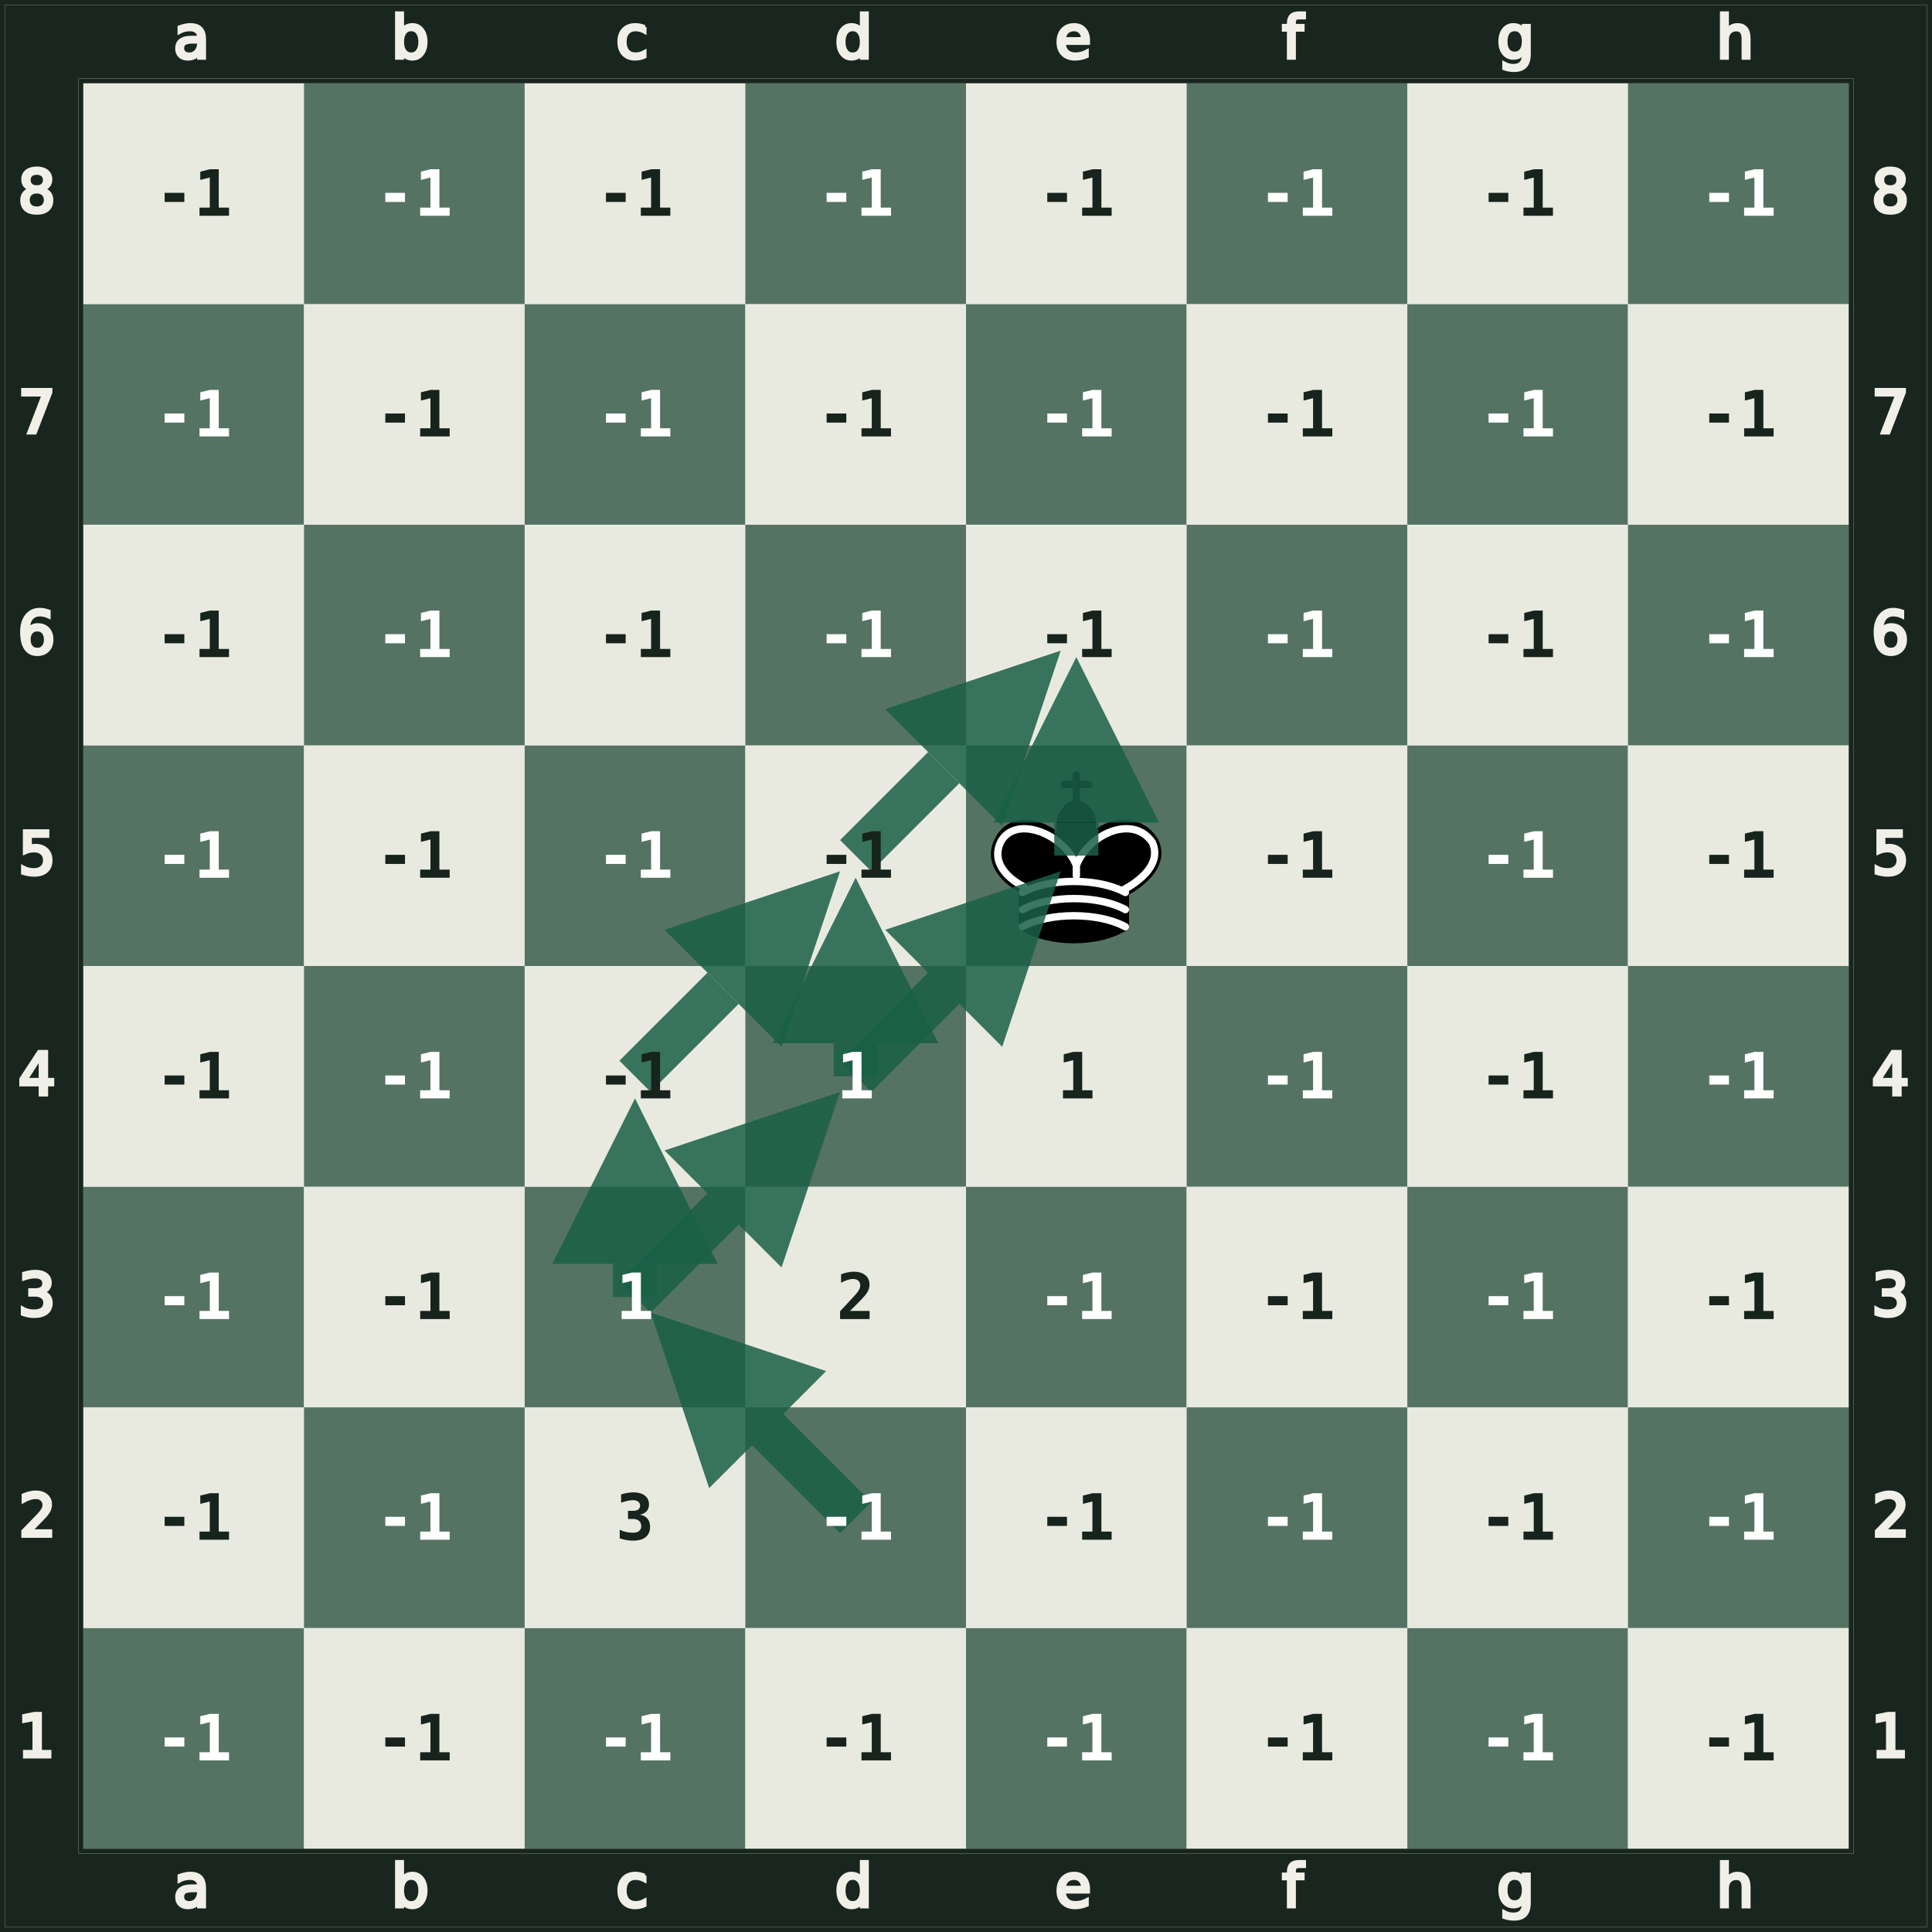
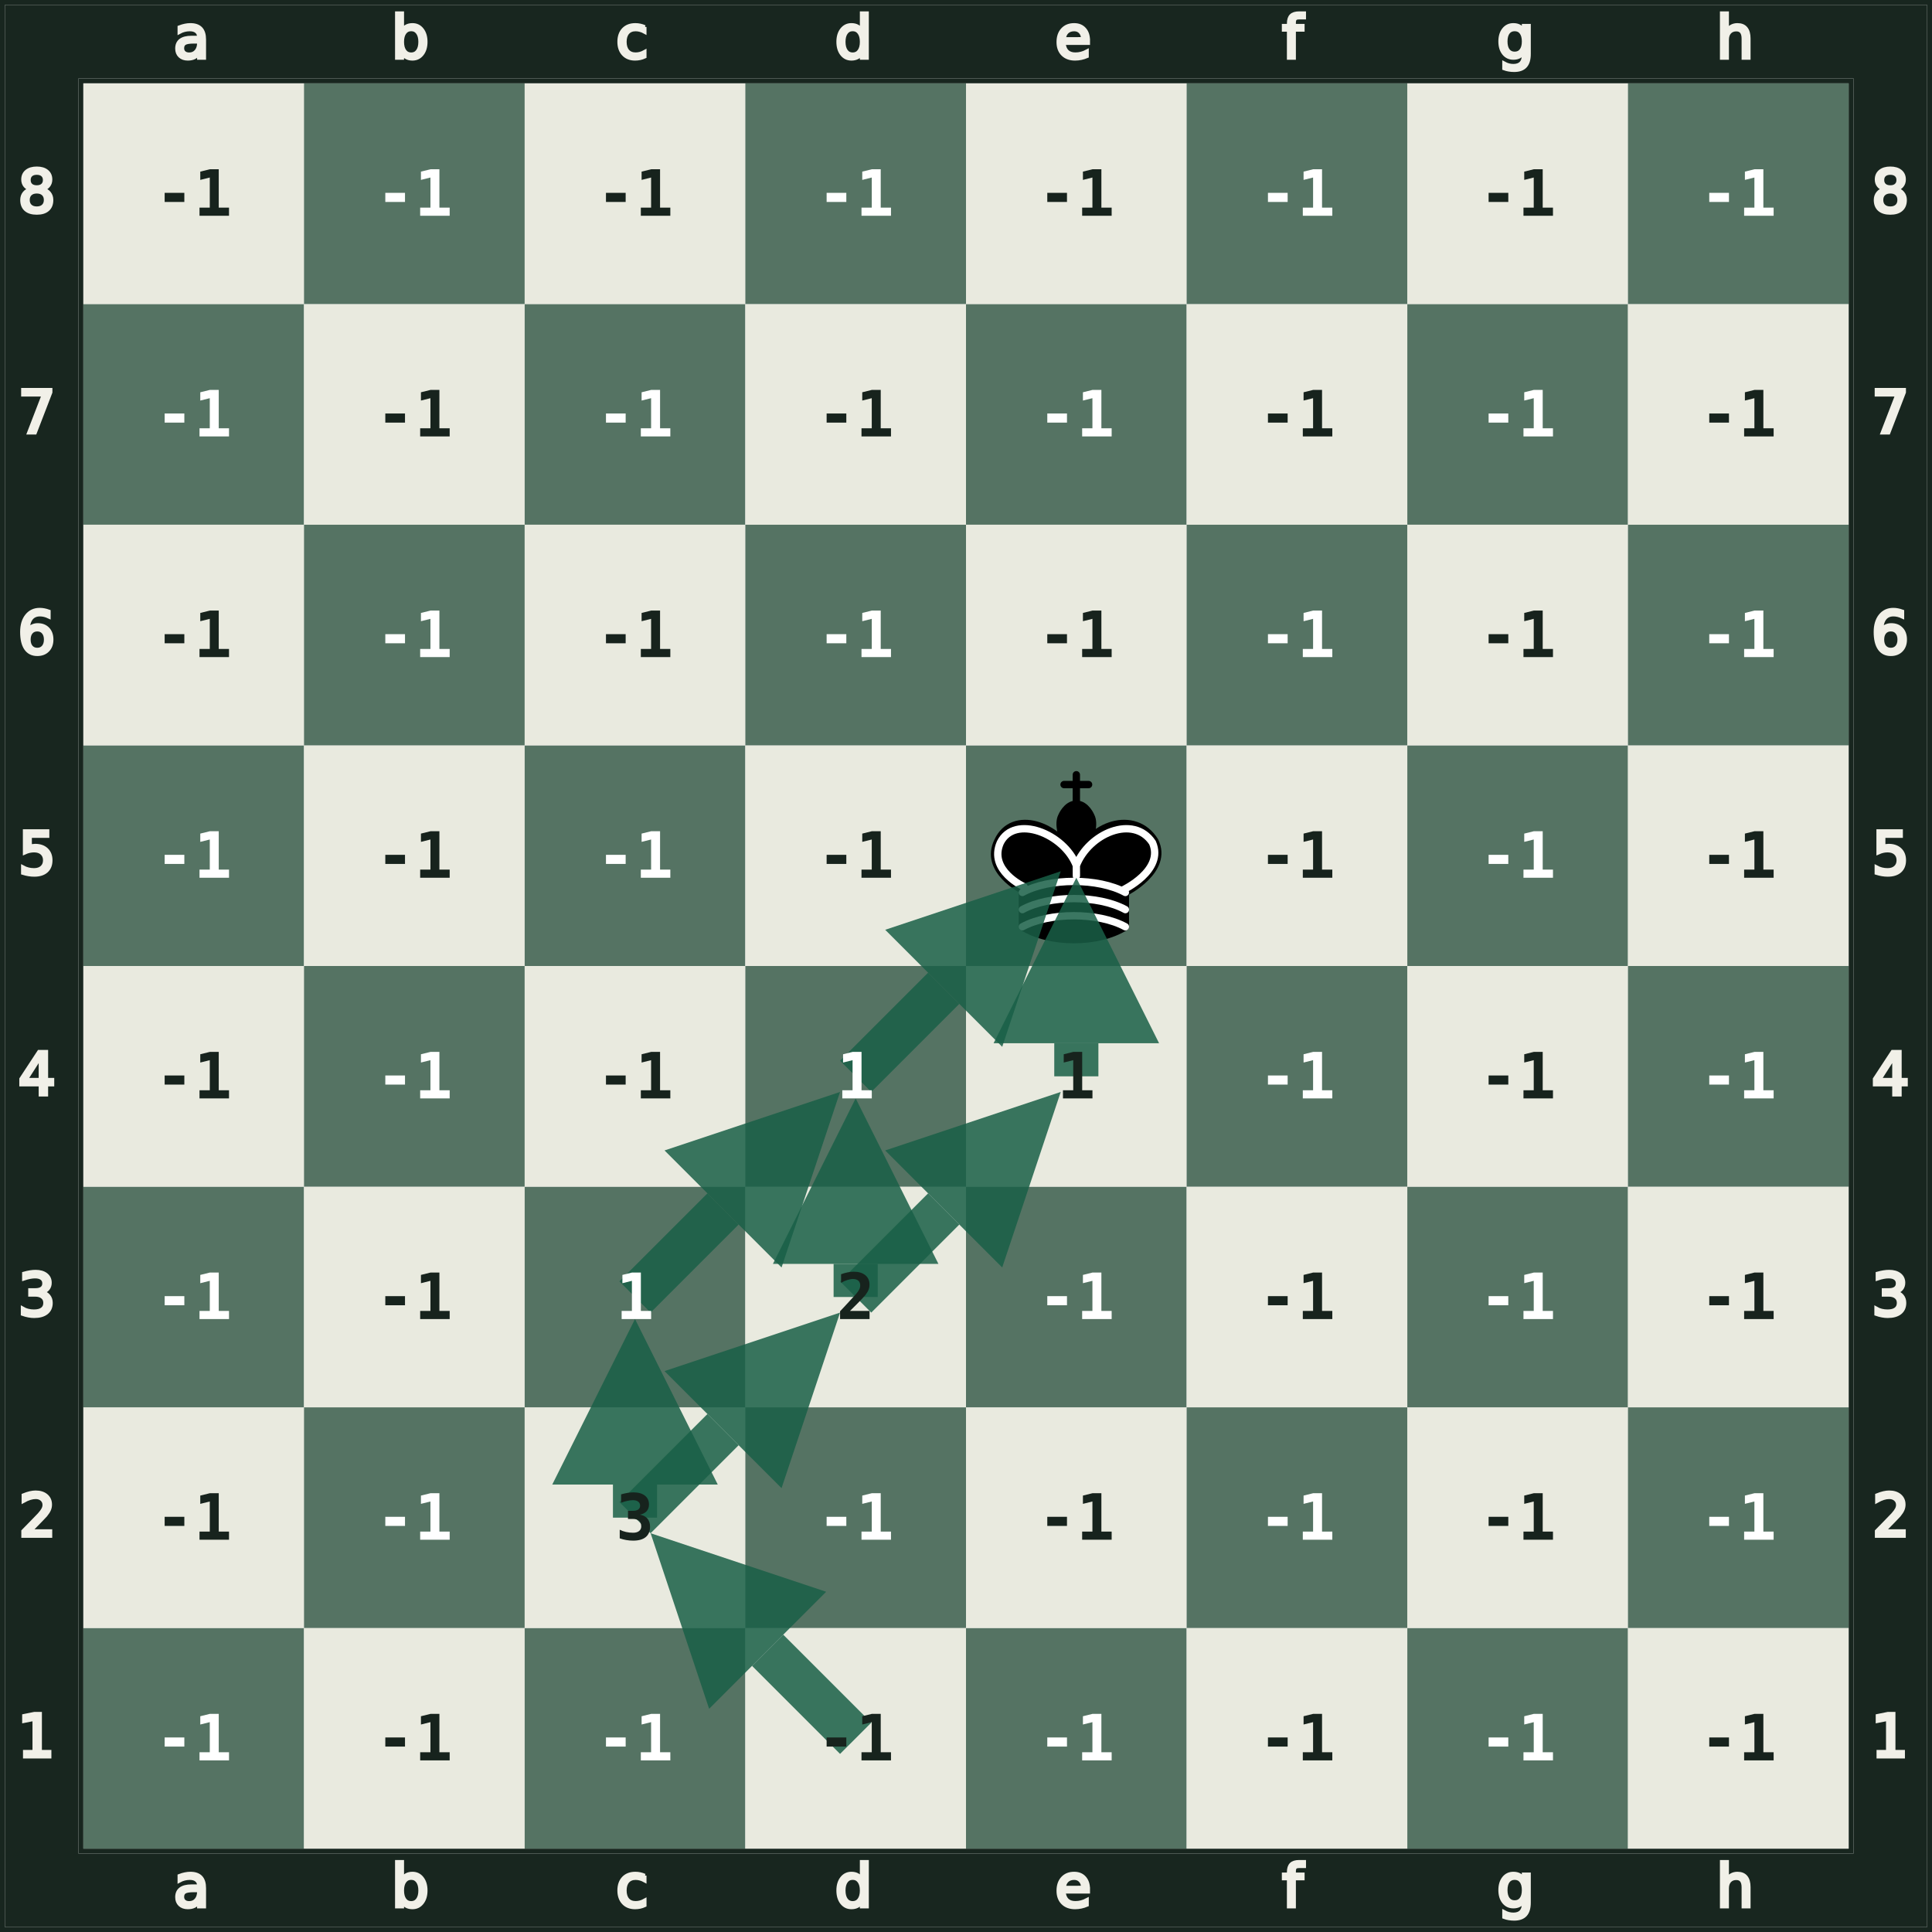
<svg xmlns="http://www.w3.org/2000/svg" xmlns:xlink="http://www.w3.org/1999/xlink" viewBox="0 0 394 394">
  <style>.piece { filter: drop-shadow(0 1px 0 rgba(255,255,255,.18)); }</style>
  <defs>
    <g id="black-king" class="black king" fill="none" fill-rule="evenodd" stroke="#000" stroke-width="1.5" stroke-linecap="round" stroke-linejoin="round">
      <path d="M22.5 11.63V6" stroke-linejoin="miter" />
      <path d="M22.5 25s4.5-7.5 3-10.5c0 0-1-2.5-3-2.5s-3 2.5-3 2.5c-1.5 3 3 10.5 3 10.5" fill="#000" stroke-linecap="butt" stroke-linejoin="miter" />
      <path d="M11.5 37c5.5 3.5 15.5 3.5 21 0v-7s9-4.5 6-10.5c-4-6.5-13.5-3.5-16 4V27v-3.5c-3.5-7.5-13-10.5-16-4-3 6 5 10 5 10V37z" fill="#000" />
      <path d="M20 8h5" stroke-linejoin="miter" />
      <path d="M32 29.5s8.5-4 6.03-9.65C34.15 14 25 18 22.5 24.5l.01 2.1-.01-2.1C20 18 9.906 14 6.997 19.85c-2.497 5.65 4.853 9 4.853 9M11.5 30c5.5-3 15.5-3 21 0m-21 3.5c5.5-3 15.5-3 21 0m-21 3.5c5.5-3 15.5-3 21 0" stroke="#fff" />
    </g>
  </defs>
  <rect x="0.5" y="0.5" width="393" height="393" fill="none" stroke="#18261f" stroke-width="1" />
  <rect x="8.5" y="8.5" width="377" height="377" fill="none" stroke="#18261f" stroke-width="15" />
  <rect x="16.5" y="16.5" width="361" height="361" fill="none" stroke="#18261f" stroke-width="1" />
  <g transform="translate(22, 1) scale(0.75, 0.75)" fill="#f1f0e8" stroke="#f1f0e8">
    <path d="M23.328 10.016q-1.742 0-2.414.398-.672.398-.672 1.36 0 .765.5 1.218.508.445 1.375.445 1.196 0 1.914-.843.727-.852.727-2.258v-.32zm2.867-.594v4.992h-1.437v-1.328q-.492.797-1.227 1.18-.734.375-1.797.375-1.343 0-2.14-.75-.79-.758-.79-2.024 0-1.476.985-2.226.992-.75 2.953-.75h2.016V8.75q0-.992-.656-1.531-.649-.547-1.829-.547-.75 0-1.46.18-.711.18-1.368.539V6.062q.79-.304 1.532-.453.742-.156 1.445-.156 1.898 0 2.836.984.937.985.937 2.985z" />
  </g>
  <g transform="translate(22, 378) scale(0.75, 0.75)" fill="#f1f0e8" stroke="#f1f0e8">
    <path d="M23.328 10.016q-1.742 0-2.414.398-.672.398-.672 1.36 0 .765.5 1.218.508.445 1.375.445 1.196 0 1.914-.843.727-.852.727-2.258v-.32zm2.867-.594v4.992h-1.437v-1.328q-.492.797-1.227 1.18-.734.375-1.797.375-1.343 0-2.14-.75-.79-.758-.79-2.024 0-1.476.985-2.226.992-.75 2.953-.75h2.016V8.75q0-.992-.656-1.531-.649-.547-1.829-.547-.75 0-1.46.18-.711.18-1.368.539V6.062q.79-.304 1.532-.453.742-.156 1.445-.156 1.898 0 2.836.984.937.985.937 2.985z" />
  </g>
  <g transform="translate(67, 1) scale(0.75, 0.75)" fill="#f1f0e8" stroke="#f1f0e8">
    <path d="M24.922 10.047q0-1.586-.656-2.485-.649-.906-1.79-.906-1.14 0-1.796.906-.649.899-.649 2.485 0 1.586.649 2.492.656.898 1.797.898 1.14 0 1.789-.898.656-.906.656-2.492zm-4.89-3.055q.452-.781 1.14-1.156.695-.383 1.656-.383 1.594 0 2.586 1.266 1 1.265 1 3.328 0 2.062-1 3.328-.992 1.266-2.586 1.266-.96 0-1.656-.375-.688-.383-1.14-1.164v1.312h-1.446V2.258h1.445z" />
  </g>
  <g transform="translate(67, 378) scale(0.75, 0.75)" fill="#f1f0e8" stroke="#f1f0e8">
    <path d="M24.922 10.047q0-1.586-.656-2.485-.649-.906-1.79-.906-1.14 0-1.796.906-.649.899-.649 2.485 0 1.586.649 2.492.656.898 1.797.898 1.14 0 1.789-.898.656-.906.656-2.492zm-4.89-3.055q.452-.781 1.14-1.156.695-.383 1.656-.383 1.594 0 2.586 1.266 1 1.265 1 3.328 0 2.062-1 3.328-.992 1.266-2.586 1.266-.96 0-1.656-.375-.688-.383-1.14-1.164v1.312h-1.446V2.258h1.445z" />
  </g>
  <g transform="translate(112, 1) scale(0.75, 0.75)" fill="#f1f0e8" stroke="#f1f0e8">
    <path d="M25.96 6v1.344q-.608-.336-1.226-.5-.609-.172-1.234-.172-1.398 0-2.172.89-.773.883-.773 2.485 0 1.601.773 2.492.774.883 2.172.883.625 0 1.234-.164.618-.172 1.227-.508v1.328q-.602.281-1.25.422-.64.14-1.367.14-1.977 0-3.14-1.242-1.165-1.242-1.165-3.351 0-2.14 1.172-3.367 1.18-1.227 3.227-1.227.664 0 1.296.14.633.134 1.227.407z" />
  </g>
  <g transform="translate(112, 378) scale(0.75, 0.75)" fill="#f1f0e8" stroke="#f1f0e8">
    <path d="M25.96 6v1.344q-.608-.336-1.226-.5-.609-.172-1.234-.172-1.398 0-2.172.89-.773.883-.773 2.485 0 1.601.773 2.492.774.883 2.172.883.625 0 1.234-.164.618-.172 1.227-.508v1.328q-.602.281-1.25.422-.64.14-1.367.14-1.977 0-3.14-1.242-1.165-1.242-1.165-3.351 0-2.14 1.172-3.367 1.18-1.227 3.227-1.227.664 0 1.296.14.633.134 1.227.407z" />
  </g>
  <g transform="translate(157, 1) scale(0.75, 0.75)" fill="#f1f0e8" stroke="#f1f0e8">
    <path d="M24.973 6.992V2.258h1.437v12.156h-1.437v-1.312q-.453.78-1.149 1.164-.687.375-1.656.375-1.586 0-2.586-1.266-.992-1.266-.992-3.328 0-2.063.992-3.328 1-1.266 2.586-1.266.969 0 1.656.383.696.375 1.149 1.156zm-4.899 3.055q0 1.586.649 2.492.656.898 1.797.898 1.14 0 1.796-.898.657-.906.657-2.492 0-1.586-.657-2.485-.656-.906-1.796-.906-1.141 0-1.797.906-.649.899-.649 2.485z" />
  </g>
  <g transform="translate(157, 378) scale(0.75, 0.75)" fill="#f1f0e8" stroke="#f1f0e8">
    <path d="M24.973 6.992V2.258h1.437v12.156h-1.437v-1.312q-.453.78-1.149 1.164-.687.375-1.656.375-1.586 0-2.586-1.266-.992-1.266-.992-3.328 0-2.063.992-3.328 1-1.266 2.586-1.266.969 0 1.656.383.696.375 1.149 1.156zm-4.899 3.055q0 1.586.649 2.492.656.898 1.797.898 1.14 0 1.796-.898.657-.906.657-2.492 0-1.586-.657-2.485-.656-.906-1.796-.906-1.141 0-1.797.906-.649.899-.649 2.485z" />
  </g>
  <g transform="translate(202, 1) scale(0.75, 0.75)" fill="#f1f0e8" stroke="#f1f0e8">
    <path d="M26.555 9.68v.703h-6.61q.094 1.484.89 2.265.806.774 2.235.774.828 0 1.602-.203.781-.203 1.547-.61v1.36q-.774.328-1.586.5-.813.172-1.649.172-2.093 0-3.32-1.22-1.219-1.218-1.219-3.296 0-2.148 1.157-3.406 1.164-1.266 3.132-1.266 1.766 0 2.79 1.14 1.03 1.134 1.03 3.087zm-1.438-.422q-.015-1.18-.664-1.883-.64-.703-1.703-.703-1.203 0-1.93.68-.718.68-.828 1.914z" />
  </g>
  <g transform="translate(202, 378) scale(0.75, 0.75)" fill="#f1f0e8" stroke="#f1f0e8">
    <path d="M26.555 9.68v.703h-6.61q.094 1.484.89 2.265.806.774 2.235.774.828 0 1.602-.203.781-.203 1.547-.61v1.36q-.774.328-1.586.5-.813.172-1.649.172-2.093 0-3.32-1.22-1.219-1.218-1.219-3.296 0-2.148 1.157-3.406 1.164-1.266 3.132-1.266 1.766 0 2.79 1.14 1.03 1.134 1.03 3.087zm-1.438-.422q-.015-1.18-.664-1.883-.64-.703-1.703-.703-1.203 0-1.93.68-.718.68-.828 1.914z" />
  </g>
  <g transform="translate(247, 1) scale(0.75, 0.75)" fill="#f1f0e8" stroke="#f1f0e8">
    <path d="M25.285 2.258v1.195H23.91q-.773 0-1.078.313-.297.312-.297 1.125v.773h2.367v1.117h-2.367v7.633H21.09V6.781h-1.375V5.664h1.375v-.61q0-1.46.68-2.124.68-.672 2.156-.672z" />
  </g>
  <g transform="translate(247, 378) scale(0.75, 0.75)" fill="#f1f0e8" stroke="#f1f0e8">
    <path d="M25.285 2.258v1.195H23.91q-.773 0-1.078.313-.297.312-.297 1.125v.773h2.367v1.117h-2.367v7.633H21.09V6.781h-1.375V5.664h1.375v-.61q0-1.46.68-2.124.68-.672 2.156-.672z" />
  </g>
  <g transform="translate(292, 1) scale(0.75, 0.75)" fill="#f1f0e8" stroke="#f1f0e8">
    <path d="M24.973 9.937q0-1.562-.649-2.421-.64-.86-1.804-.86-1.157 0-1.805.86-.64.859-.64 2.421 0 1.555.64 2.415.648.859 1.805.859 1.164 0 1.804-.86.649-.859.649-2.414zm1.437 3.391q0 2.234-.992 3.32-.992 1.094-3.04 1.094-.757 0-1.429-.117-.672-.11-1.304-.344v-1.398q.632.344 1.25.508.617.164 1.257.164 1.414 0 2.118-.743.703-.734.703-2.226v-.711q-.446.773-1.141 1.156-.695.383-1.664.383-1.61 0-2.594-1.227-.984-1.226-.984-3.25 0-2.03.984-3.257.985-1.227 2.594-1.227.969 0 1.664.383t1.14 1.156V5.664h1.438z" />
  </g>
  <g transform="translate(292, 378) scale(0.75, 0.75)" fill="#f1f0e8" stroke="#f1f0e8">
    <path d="M24.973 9.937q0-1.562-.649-2.421-.64-.86-1.804-.86-1.157 0-1.805.86-.64.859-.64 2.421 0 1.555.64 2.415.648.859 1.805.859 1.164 0 1.804-.86.649-.859.649-2.414zm1.437 3.391q0 2.234-.992 3.32-.992 1.094-3.04 1.094-.757 0-1.429-.117-.672-.11-1.304-.344v-1.398q.632.344 1.25.508.617.164 1.257.164 1.414 0 2.118-.743.703-.734.703-2.226v-.711q-.446.773-1.141 1.156-.695.383-1.664.383-1.61 0-2.594-1.227-.984-1.226-.984-3.25 0-2.03.984-3.257.985-1.227 2.594-1.227.969 0 1.664.383t1.14 1.156V5.664h1.438z" />
  </g>
  <g transform="translate(337, 1) scale(0.75, 0.75)" fill="#f1f0e8" stroke="#f1f0e8">
    <path d="M26.164 9.133v5.281h-1.437V9.18q0-1.243-.485-1.86-.484-.617-1.453-.617-1.164 0-1.836.742-.672.742-.672 2.024v4.945h-1.445V2.258h1.445v4.765q.516-.789 1.211-1.18.703-.39 1.617-.39 1.508 0 2.282.938.773.93.773 2.742z" />
  </g>
  <g transform="translate(337, 378) scale(0.75, 0.75)" fill="#f1f0e8" stroke="#f1f0e8">
    <path d="M26.164 9.133v5.281h-1.437V9.18q0-1.243-.485-1.86-.484-.617-1.453-.617-1.164 0-1.836.742-.672.742-.672 2.024v4.945h-1.445V2.258h1.445v4.765q.516-.789 1.211-1.18.703-.39 1.617-.39 1.508 0 2.282.938.773.93.773 2.742z" />
  </g>
  <g transform="translate(0, 337) scale(0.75, 0.75)" fill="#f1f0e8" stroke="#f1f0e8">
    <path d="M6.754 26.996h2.578v-8.898l-2.805.562v-1.437l2.79-.563h1.578v10.336h2.578v1.328h-6.72z" />
  </g>
  <g transform="translate(378, 337) scale(0.75, 0.75)" fill="#f1f0e8" stroke="#f1f0e8">
    <path d="M6.754 26.996h2.578v-8.898l-2.805.562v-1.437l2.79-.563h1.578v10.336h2.578v1.328h-6.72z" />
  </g>
  <g transform="translate(0, 292) scale(0.75, 0.75)" fill="#f1f0e8" stroke="#f1f0e8">
    <path d="M8.195 26.996h5.508v1.328H6.297v-1.328q.898-.93 2.445-2.492 1.555-1.57 1.953-2.024.758-.851 1.055-1.437.305-.594.305-1.164 0-.93-.657-1.516-.648-.586-1.695-.586-.742 0-1.57.258-.82.258-1.758.781v-1.593q.953-.383 1.781-.578.828-.196 1.516-.196 1.812 0 2.89.906 1.079.907 1.079 2.422 0 .72-.274 1.368-.265.64-.976 1.515-.196.227-1.243 1.313-1.046 1.078-2.953 3.023z" />
  </g>
  <g transform="translate(378, 292) scale(0.75, 0.75)" fill="#f1f0e8" stroke="#f1f0e8">
    <path d="M8.195 26.996h5.508v1.328H6.297v-1.328q.898-.93 2.445-2.492 1.555-1.57 1.953-2.024.758-.851 1.055-1.437.305-.594.305-1.164 0-.93-.657-1.516-.648-.586-1.695-.586-.742 0-1.57.258-.82.258-1.758.781v-1.593q.953-.383 1.781-.578.828-.196 1.516-.196 1.812 0 2.89.906 1.079.907 1.079 2.422 0 .72-.274 1.368-.265.64-.976 1.515-.196.227-1.243 1.313-1.046 1.078-2.953 3.023z" />
  </g>
  <g transform="translate(0, 247) scale(0.75, 0.75)" fill="#f1f0e8" stroke="#f1f0e8">
    <path d="M11.434 22.035q1.132.242 1.765 1.008.64.766.64 1.89 0 1.727-1.187 2.672-1.187.946-3.375.946-.734 0-1.515-.149-.774-.14-1.602-.43V26.45q.656.383 1.438.578.78.196 1.632.196 1.485 0 2.258-.586.782-.586.782-1.703 0-1.032-.727-1.61-.719-.586-2.008-.586h-1.36v-1.297h1.423q1.164 0 1.78-.46.618-.47.618-1.344 0-.899-.64-1.375-.633-.485-1.82-.485-.65 0-1.391.141-.743.14-1.633.437V16.95q.898-.25 1.68-.375.788-.125 1.484-.125 1.797 0 2.844.82 1.046.813 1.046 2.204 0 .968-.554 1.64-.555.664-1.578.922z" />
  </g>
  <g transform="translate(378, 247) scale(0.75, 0.75)" fill="#f1f0e8" stroke="#f1f0e8">
    <path d="M11.434 22.035q1.132.242 1.765 1.008.64.766.64 1.89 0 1.727-1.187 2.672-1.187.946-3.375.946-.734 0-1.515-.149-.774-.14-1.602-.43V26.45q.656.383 1.438.578.78.196 1.632.196 1.485 0 2.258-.586.782-.586.782-1.703 0-1.032-.727-1.61-.719-.586-2.008-.586h-1.36v-1.297h1.423q1.164 0 1.78-.46.618-.47.618-1.344 0-.899-.64-1.375-.633-.485-1.82-.485-.65 0-1.391.141-.743.14-1.633.437V16.95q.898-.25 1.68-.375.788-.125 1.484-.125 1.797 0 2.844.82 1.046.813 1.046 2.204 0 .968-.554 1.64-.555.664-1.578.922z" />
  </g>
  <g transform="translate(0, 202) scale(0.75, 0.75)" fill="#f1f0e8" stroke="#f1f0e8">
    <path d="M11.016 18.035L7.03 24.262h3.985zm-.414-1.375h1.984v7.602h1.664v1.312h-1.664v2.75h-1.57v-2.75H5.75v-1.523z" />
  </g>
  <g transform="translate(378, 202) scale(0.75, 0.75)" fill="#f1f0e8" stroke="#f1f0e8">
    <path d="M11.016 18.035L7.03 24.262h3.985zm-.414-1.375h1.984v7.602h1.664v1.312h-1.664v2.75h-1.57v-2.75H5.75v-1.523z" />
  </g>
  <g transform="translate(0, 157) scale(0.75, 0.75)" fill="#f1f0e8" stroke="#f1f0e8">
    <path d="M6.719 16.66h6.195v1.328h-4.75v2.86q.344-.118.688-.172.343-.063.687-.063 1.953 0 3.094 1.07 1.14 1.07 1.14 2.899 0 1.883-1.171 2.93-1.172 1.039-3.305 1.039-.735 0-1.5-.125-.758-.125-1.57-.375v-1.586q.703.383 1.453.57.75.188 1.586.188 1.351 0 2.14-.711.79-.711.79-1.93 0-1.219-.79-1.93-.789-.71-2.14-.71-.633 0-1.266.14-.625.14-1.281.438z" />
  </g>
  <g transform="translate(378, 157) scale(0.75, 0.75)" fill="#f1f0e8" stroke="#f1f0e8">
    <path d="M6.719 16.66h6.195v1.328h-4.75v2.86q.344-.118.688-.172.343-.063.687-.063 1.953 0 3.094 1.07 1.14 1.07 1.14 2.899 0 1.883-1.171 2.93-1.172 1.039-3.305 1.039-.735 0-1.5-.125-.758-.125-1.57-.375v-1.586q.703.383 1.453.57.75.188 1.586.188 1.351 0 2.14-.711.79-.711.79-1.93 0-1.219-.79-1.93-.789-.71-2.14-.71-.633 0-1.266.14-.625.14-1.281.438z" />
  </g>
  <g transform="translate(0, 112) scale(0.75, 0.75)" fill="#f1f0e8" stroke="#f1f0e8">
    <path d="M10.137 21.863q-1.063 0-1.688.727-.617.726-.617 1.992 0 1.258.617 1.992.625.727 1.688.727 1.062 0 1.68-.727.624-.734.624-1.992 0-1.266-.625-1.992-.617-.727-1.68-.727zm3.133-4.945v1.437q-.594-.28-1.204-.43-.601-.148-1.195-.148-1.562 0-2.39 1.055-.82 1.055-.938 3.188.46-.68 1.156-1.04.696-.367 1.531-.367 1.758 0 2.774 1.07 1.023 1.063 1.023 2.899 0 1.797-1.062 2.883-1.063 1.086-2.828 1.086-2.024 0-3.094-1.547-1.07-1.555-1.07-4.5 0-2.766 1.312-4.406 1.313-1.649 3.524-1.649.593 0 1.195.117.61.118 1.266.352z" />
  </g>
  <g transform="translate(378, 112) scale(0.75, 0.75)" fill="#f1f0e8" stroke="#f1f0e8">
    <path d="M10.137 21.863q-1.063 0-1.688.727-.617.726-.617 1.992 0 1.258.617 1.992.625.727 1.688.727 1.062 0 1.68-.727.624-.734.624-1.992 0-1.266-.625-1.992-.617-.727-1.68-.727zm3.133-4.945v1.437q-.594-.28-1.204-.43-.601-.148-1.195-.148-1.562 0-2.39 1.055-.82 1.055-.938 3.188.46-.68 1.156-1.04.696-.367 1.531-.367 1.758 0 2.774 1.07 1.023 1.063 1.023 2.899 0 1.797-1.062 2.883-1.063 1.086-2.828 1.086-2.024 0-3.094-1.547-1.07-1.555-1.07-4.5 0-2.766 1.312-4.406 1.313-1.649 3.524-1.649.593 0 1.195.117.61.118 1.266.352z" />
  </g>
  <g transform="translate(0, 67) scale(0.75, 0.75)" fill="#f1f0e8" stroke="#f1f0e8">
    <path d="M6.25 16.66h7.5v.672L9.516 28.324H7.867l3.985-10.336H6.25z" />
  </g>
  <g transform="translate(378, 67) scale(0.75, 0.75)" fill="#f1f0e8" stroke="#f1f0e8">
    <path d="M6.25 16.66h7.5v.672L9.516 28.324H7.867l3.985-10.336H6.25z" />
  </g>
  <g transform="translate(0, 22) scale(0.75, 0.75)" fill="#f1f0e8" stroke="#f1f0e8">
    <path d="M10 22.785q-1.125 0-1.773.602-.641.601-.641 1.656t.64 1.656q.649.602 1.774.602t1.773-.602q.649-.61.649-1.656 0-1.055-.649-1.656-.64-.602-1.773-.602zm-1.578-.672q-1.016-.25-1.586-.945-.563-.695-.563-1.695 0-1.399.993-2.211 1-.813 2.734-.813 1.742 0 2.734.813.993.812.993 2.21 0 1-.57 1.696-.563.695-1.571.945 1.14.266 1.773 1.04.641.773.641 1.89 0 1.695-1.04 2.602-1.03.906-2.96.906t-2.969-.906Q6 26.738 6 25.043q0-1.117.64-1.89.641-.774 1.782-1.04zm-.578-2.492q0 .906.562 1.414.57.508 1.594.508 1.016 0 1.586-.508.578-.508.578-1.414 0-.906-.578-1.414-.57-.508-1.586-.508-1.023 0-1.594.508-.562.508-.562 1.414z" />
  </g>
  <g transform="translate(378, 22) scale(0.75, 0.75)" fill="#f1f0e8" stroke="#f1f0e8">
    <path d="M10 22.785q-1.125 0-1.773.602-.641.601-.641 1.656t.64 1.656q.649.602 1.774.602t1.773-.602q.649-.61.649-1.656 0-1.055-.649-1.656-.64-.602-1.773-.602zm-1.578-.672q-1.016-.25-1.586-.945-.563-.695-.563-1.695 0-1.399.993-2.211 1-.813 2.734-.813 1.742 0 2.734.813.993.812.993 2.21 0 1-.57 1.696-.563.695-1.571.945 1.14.266 1.773 1.04.641.773.641 1.89 0 1.695-1.04 2.602-1.03.906-2.96.906t-2.969-.906Q6 26.738 6 25.043q0-1.117.64-1.89.641-.774 1.782-1.04zm-.578-2.492q0 .906.562 1.414.57.508 1.594.508 1.016 0 1.586-.508.578-.508.578-1.414 0-.906-.578-1.414-.57-.508-1.586-.508-1.023 0-1.594.508-.562.508-.562 1.414z" />
  </g>
  <rect x="17" y="332" width="45" height="45" class="square dark a1" stroke="none" fill="#557363" />
  <rect x="62" y="332" width="45" height="45" class="square light b1" stroke="none" fill="#e9eadf" />
  <rect x="107" y="332" width="45" height="45" class="square dark c1" stroke="none" fill="#557363" />
  <rect x="152" y="332" width="45" height="45" class="square light d1" stroke="none" fill="#e9eadf" />
  <rect x="197" y="332" width="45" height="45" class="square dark e1" stroke="none" fill="#557363" />
  <rect x="242" y="332" width="45" height="45" class="square light f1" stroke="none" fill="#e9eadf" />
  <rect x="287" y="332" width="45" height="45" class="square dark g1" stroke="none" fill="#557363" />
  <rect x="332" y="332" width="45" height="45" class="square light h1" stroke="none" fill="#e9eadf" />
  <rect x="17" y="287" width="45" height="45" class="square light a2" stroke="none" fill="#e9eadf" />
  <rect x="62" y="287" width="45" height="45" class="square dark b2" stroke="none" fill="#557363" />
  <rect x="107" y="287" width="45" height="45" class="square light c2" stroke="none" fill="#e9eadf" />
  <rect x="152" y="287" width="45" height="45" class="square dark d2" stroke="none" fill="#557363" />
  <rect x="197" y="287" width="45" height="45" class="square light e2" stroke="none" fill="#e9eadf" />
  <rect x="242" y="287" width="45" height="45" class="square dark f2" stroke="none" fill="#557363" />
  <rect x="287" y="287" width="45" height="45" class="square light g2" stroke="none" fill="#e9eadf" />
  <rect x="332" y="287" width="45" height="45" class="square dark h2" stroke="none" fill="#557363" />
  <rect x="17" y="242" width="45" height="45" class="square dark a3" stroke="none" fill="#557363" />
  <rect x="62" y="242" width="45" height="45" class="square light b3" stroke="none" fill="#e9eadf" />
  <rect x="107" y="242" width="45" height="45" class="square dark c3" stroke="none" fill="#557363" />
  <rect x="152" y="242" width="45" height="45" class="square light d3" stroke="none" fill="#e9eadf" />
  <rect x="197" y="242" width="45" height="45" class="square dark e3" stroke="none" fill="#557363" />
  <rect x="242" y="242" width="45" height="45" class="square light f3" stroke="none" fill="#e9eadf" />
  <rect x="287" y="242" width="45" height="45" class="square dark g3" stroke="none" fill="#557363" />
  <rect x="332" y="242" width="45" height="45" class="square light h3" stroke="none" fill="#e9eadf" />
  <rect x="17" y="197" width="45" height="45" class="square light a4" stroke="none" fill="#e9eadf" />
  <rect x="62" y="197" width="45" height="45" class="square dark b4" stroke="none" fill="#557363" />
  <rect x="107" y="197" width="45" height="45" class="square light c4" stroke="none" fill="#e9eadf" />
  <rect x="152" y="197" width="45" height="45" class="square dark d4" stroke="none" fill="#557363" />
  <rect x="197" y="197" width="45" height="45" class="square light e4" stroke="none" fill="#e9eadf" />
  <rect x="242" y="197" width="45" height="45" class="square dark f4" stroke="none" fill="#557363" />
  <rect x="287" y="197" width="45" height="45" class="square light g4" stroke="none" fill="#e9eadf" />
  <rect x="332" y="197" width="45" height="45" class="square dark h4" stroke="none" fill="#557363" />
  <rect x="17" y="152" width="45" height="45" class="square dark a5" stroke="none" fill="#557363" />
  <rect x="62" y="152" width="45" height="45" class="square light b5" stroke="none" fill="#e9eadf" />
  <rect x="107" y="152" width="45" height="45" class="square dark c5" stroke="none" fill="#557363" />
  <rect x="152" y="152" width="45" height="45" class="square light d5" stroke="none" fill="#e9eadf" />
  <rect x="197" y="152" width="45" height="45" class="square dark e5" stroke="none" fill="#557363" />
  <rect x="242" y="152" width="45" height="45" class="square light f5" stroke="none" fill="#e9eadf" />
  <rect x="287" y="152" width="45" height="45" class="square dark g5" stroke="none" fill="#557363" />
  <rect x="332" y="152" width="45" height="45" class="square light h5" stroke="none" fill="#e9eadf" />
  <rect x="17" y="107" width="45" height="45" class="square light a6" stroke="none" fill="#e9eadf" />
  <rect x="62" y="107" width="45" height="45" class="square dark b6" stroke="none" fill="#557363" />
  <rect x="107" y="107" width="45" height="45" class="square light c6" stroke="none" fill="#e9eadf" />
  <rect x="152" y="107" width="45" height="45" class="square dark d6" stroke="none" fill="#557363" />
  <rect x="197" y="107" width="45" height="45" class="square light e6" stroke="none" fill="#e9eadf" />
  <rect x="242" y="107" width="45" height="45" class="square dark f6" stroke="none" fill="#557363" />
  <rect x="287" y="107" width="45" height="45" class="square light g6" stroke="none" fill="#e9eadf" />
  <rect x="332" y="107" width="45" height="45" class="square dark h6" stroke="none" fill="#557363" />
  <rect x="17" y="62" width="45" height="45" class="square dark a7" stroke="none" fill="#557363" />
  <rect x="62" y="62" width="45" height="45" class="square light b7" stroke="none" fill="#e9eadf" />
  <rect x="107" y="62" width="45" height="45" class="square dark c7" stroke="none" fill="#557363" />
  <rect x="152" y="62" width="45" height="45" class="square light d7" stroke="none" fill="#e9eadf" />
  <rect x="197" y="62" width="45" height="45" class="square dark e7" stroke="none" fill="#557363" />
  <rect x="242" y="62" width="45" height="45" class="square light f7" stroke="none" fill="#e9eadf" />
  <rect x="287" y="62" width="45" height="45" class="square dark g7" stroke="none" fill="#557363" />
  <rect x="332" y="62" width="45" height="45" class="square light h7" stroke="none" fill="#e9eadf" />
  <rect x="17" y="17" width="45" height="45" class="square light a8" stroke="none" fill="#e9eadf" />
  <rect x="62" y="17" width="45" height="45" class="square dark b8" stroke="none" fill="#557363" />
  <rect x="107" y="17" width="45" height="45" class="square light c8" stroke="none" fill="#e9eadf" />
  <rect x="152" y="17" width="45" height="45" class="square dark d8" stroke="none" fill="#557363" />
  <rect x="197" y="17" width="45" height="45" class="square light e8" stroke="none" fill="#e9eadf" />
  <rect x="242" y="17" width="45" height="45" class="square dark f8" stroke="none" fill="#557363" />
  <rect x="287" y="17" width="45" height="45" class="square light g8" stroke="none" fill="#e9eadf" />
  <rect x="332" y="17" width="45" height="45" class="square dark h8" stroke="none" fill="#557363" />
  <use href="#black-king" xlink:href="#black-king" transform="translate(197, 152)" />
-   <line x1="174.5" y1="309.5" x2="156.547" y2="291.547" stroke="#195f47d9" stroke-width="9.0" stroke-linecap="butt" class="arrow" />
-   <polygon points="132.682,267.682 144.614,303.479 168.479,279.614" fill="#195f47d9" class="arrow" />
-   <line x1="129.5" y1="264.5" x2="129.5" y2="257.75" stroke="#195f47d9" stroke-width="9.0" stroke-linecap="butt" class="arrow" />
-   <polygon points="129.5,224.0 112.625,257.75 146.375,257.75" fill="#195f47d9" class="arrow" />
+   <line x1="174.5" y1="354.5" x2="156.547" y2="336.547" stroke="#195f47d9" stroke-width="9.0" stroke-linecap="butt" class="arrow" />
+   <polygon points="132.682,312.682 144.614,348.479 168.479,324.614" fill="#195f47d9" class="arrow" />
+   <line x1="129.5" y1="309.5" x2="129.5" y2="302.75" stroke="#195f47d9" stroke-width="9.0" stroke-linecap="butt" class="arrow" />
+   <polygon points="129.5,269.0 112.625,302.75 146.375,302.75" fill="#195f47d9" class="arrow" />
+   <line x1="129.5" y1="309.5" x2="147.453" y2="291.547" stroke="#195f47d9" stroke-width="9.0" stroke-linecap="butt" class="arrow" />
+   <polygon points="171.318,267.682 135.521,279.614 159.386,303.479" fill="#195f47d9" class="arrow" />
  <line x1="129.5" y1="264.5" x2="147.453" y2="246.547" stroke="#195f47d9" stroke-width="9.0" stroke-linecap="butt" class="arrow" />
  <polygon points="171.318,222.682 135.521,234.614 159.386,258.479" fill="#195f47d9" class="arrow" />
-   <line x1="129.5" y1="219.5" x2="147.453" y2="201.547" stroke="#195f47d9" stroke-width="9.0" stroke-linecap="butt" class="arrow" />
-   <polygon points="171.318,177.682 135.521,189.614 159.386,213.479" fill="#195f47d9" class="arrow" />
-   <line x1="174.5" y1="219.5" x2="174.5" y2="212.75" stroke="#195f47d9" stroke-width="9.0" stroke-linecap="butt" class="arrow" />
-   <polygon points="174.5,179.0 157.625,212.75 191.375,212.75" fill="#195f47d9" class="arrow" />
+   <line x1="174.5" y1="264.5" x2="174.5" y2="257.75" stroke="#195f47d9" stroke-width="9.0" stroke-linecap="butt" class="arrow" />
+   <polygon points="174.5,224.0 157.625,257.75 191.375,257.75" fill="#195f47d9" class="arrow" />
+   <line x1="174.5" y1="264.5" x2="192.453" y2="246.547" stroke="#195f47d9" stroke-width="9.0" stroke-linecap="butt" class="arrow" />
+   <polygon points="216.318,222.682 180.521,234.614 204.386,258.479" fill="#195f47d9" class="arrow" />
  <line x1="174.5" y1="219.5" x2="192.453" y2="201.547" stroke="#195f47d9" stroke-width="9.0" stroke-linecap="butt" class="arrow" />
  <polygon points="216.318,177.682 180.521,189.614 204.386,213.479" fill="#195f47d9" class="arrow" />
-   <line x1="174.5" y1="174.5" x2="192.453" y2="156.547" stroke="#195f47d9" stroke-width="9.0" stroke-linecap="butt" class="arrow" />
-   <polygon points="216.318,132.682 180.521,144.614 204.386,168.479" fill="#195f47d9" class="arrow" />
-   <line x1="219.5" y1="174.5" x2="219.5" y2="167.75" stroke="#195f47d9" stroke-width="9.0" stroke-linecap="butt" class="arrow" />
-   <polygon points="219.5,134.0 202.625,167.75 236.375,167.75" fill="#195f47d9" class="arrow" />
+   <line x1="219.5" y1="219.5" x2="219.5" y2="212.75" stroke="#195f47d9" stroke-width="9.0" stroke-linecap="butt" class="arrow" />
+   <polygon points="219.5,179.0 202.625,212.75 236.375,212.75" fill="#195f47d9" class="arrow" />
  <text x="39.5" y="354.5" text-anchor="middle" dominant-baseline="central" font-family="ui-monospace, SFMono-Regular, Menlo, monospace" font-size="13" font-weight="700" fill="#ffffff">-1</text>
  <text x="84.5" y="354.5" text-anchor="middle" dominant-baseline="central" font-family="ui-monospace, SFMono-Regular, Menlo, monospace" font-size="13" font-weight="700" fill="#17231d">-1</text>
  <text x="129.5" y="354.5" text-anchor="middle" dominant-baseline="central" font-family="ui-monospace, SFMono-Regular, Menlo, monospace" font-size="13" font-weight="700" fill="#ffffff">-1</text>
  <text x="174.5" y="354.5" text-anchor="middle" dominant-baseline="central" font-family="ui-monospace, SFMono-Regular, Menlo, monospace" font-size="13" font-weight="700" fill="#17231d">-1</text>
  <text x="219.5" y="354.5" text-anchor="middle" dominant-baseline="central" font-family="ui-monospace, SFMono-Regular, Menlo, monospace" font-size="13" font-weight="700" fill="#ffffff">-1</text>
  <text x="264.5" y="354.5" text-anchor="middle" dominant-baseline="central" font-family="ui-monospace, SFMono-Regular, Menlo, monospace" font-size="13" font-weight="700" fill="#17231d">-1</text>
  <text x="309.5" y="354.5" text-anchor="middle" dominant-baseline="central" font-family="ui-monospace, SFMono-Regular, Menlo, monospace" font-size="13" font-weight="700" fill="#ffffff">-1</text>
  <text x="354.5" y="354.5" text-anchor="middle" dominant-baseline="central" font-family="ui-monospace, SFMono-Regular, Menlo, monospace" font-size="13" font-weight="700" fill="#17231d">-1</text>
  <text x="39.5" y="309.5" text-anchor="middle" dominant-baseline="central" font-family="ui-monospace, SFMono-Regular, Menlo, monospace" font-size="13" font-weight="700" fill="#17231d">-1</text>
  <text x="84.5" y="309.5" text-anchor="middle" dominant-baseline="central" font-family="ui-monospace, SFMono-Regular, Menlo, monospace" font-size="13" font-weight="700" fill="#ffffff">-1</text>
  <text x="129.5" y="309.5" text-anchor="middle" dominant-baseline="central" font-family="ui-monospace, SFMono-Regular, Menlo, monospace" font-size="13" font-weight="700" fill="#17231d">3</text>
  <text x="174.5" y="309.5" text-anchor="middle" dominant-baseline="central" font-family="ui-monospace, SFMono-Regular, Menlo, monospace" font-size="13" font-weight="700" fill="#ffffff">-1</text>
  <text x="219.5" y="309.5" text-anchor="middle" dominant-baseline="central" font-family="ui-monospace, SFMono-Regular, Menlo, monospace" font-size="13" font-weight="700" fill="#17231d">-1</text>
  <text x="264.5" y="309.5" text-anchor="middle" dominant-baseline="central" font-family="ui-monospace, SFMono-Regular, Menlo, monospace" font-size="13" font-weight="700" fill="#ffffff">-1</text>
  <text x="309.5" y="309.5" text-anchor="middle" dominant-baseline="central" font-family="ui-monospace, SFMono-Regular, Menlo, monospace" font-size="13" font-weight="700" fill="#17231d">-1</text>
  <text x="354.5" y="309.5" text-anchor="middle" dominant-baseline="central" font-family="ui-monospace, SFMono-Regular, Menlo, monospace" font-size="13" font-weight="700" fill="#ffffff">-1</text>
  <text x="39.5" y="264.5" text-anchor="middle" dominant-baseline="central" font-family="ui-monospace, SFMono-Regular, Menlo, monospace" font-size="13" font-weight="700" fill="#ffffff">-1</text>
  <text x="84.5" y="264.5" text-anchor="middle" dominant-baseline="central" font-family="ui-monospace, SFMono-Regular, Menlo, monospace" font-size="13" font-weight="700" fill="#17231d">-1</text>
  <text x="129.5" y="264.5" text-anchor="middle" dominant-baseline="central" font-family="ui-monospace, SFMono-Regular, Menlo, monospace" font-size="13" font-weight="700" fill="#ffffff">1</text>
  <text x="174.5" y="264.5" text-anchor="middle" dominant-baseline="central" font-family="ui-monospace, SFMono-Regular, Menlo, monospace" font-size="13" font-weight="700" fill="#17231d">2</text>
  <text x="219.5" y="264.5" text-anchor="middle" dominant-baseline="central" font-family="ui-monospace, SFMono-Regular, Menlo, monospace" font-size="13" font-weight="700" fill="#ffffff">-1</text>
  <text x="264.5" y="264.5" text-anchor="middle" dominant-baseline="central" font-family="ui-monospace, SFMono-Regular, Menlo, monospace" font-size="13" font-weight="700" fill="#17231d">-1</text>
  <text x="309.5" y="264.5" text-anchor="middle" dominant-baseline="central" font-family="ui-monospace, SFMono-Regular, Menlo, monospace" font-size="13" font-weight="700" fill="#ffffff">-1</text>
  <text x="354.5" y="264.5" text-anchor="middle" dominant-baseline="central" font-family="ui-monospace, SFMono-Regular, Menlo, monospace" font-size="13" font-weight="700" fill="#17231d">-1</text>
  <text x="39.5" y="219.5" text-anchor="middle" dominant-baseline="central" font-family="ui-monospace, SFMono-Regular, Menlo, monospace" font-size="13" font-weight="700" fill="#17231d">-1</text>
  <text x="84.5" y="219.5" text-anchor="middle" dominant-baseline="central" font-family="ui-monospace, SFMono-Regular, Menlo, monospace" font-size="13" font-weight="700" fill="#ffffff">-1</text>
  <text x="129.5" y="219.5" text-anchor="middle" dominant-baseline="central" font-family="ui-monospace, SFMono-Regular, Menlo, monospace" font-size="13" font-weight="700" fill="#17231d">-1</text>
  <text x="174.5" y="219.5" text-anchor="middle" dominant-baseline="central" font-family="ui-monospace, SFMono-Regular, Menlo, monospace" font-size="13" font-weight="700" fill="#ffffff">1</text>
  <text x="219.5" y="219.5" text-anchor="middle" dominant-baseline="central" font-family="ui-monospace, SFMono-Regular, Menlo, monospace" font-size="13" font-weight="700" fill="#17231d">1</text>
  <text x="264.5" y="219.5" text-anchor="middle" dominant-baseline="central" font-family="ui-monospace, SFMono-Regular, Menlo, monospace" font-size="13" font-weight="700" fill="#ffffff">-1</text>
  <text x="309.5" y="219.5" text-anchor="middle" dominant-baseline="central" font-family="ui-monospace, SFMono-Regular, Menlo, monospace" font-size="13" font-weight="700" fill="#17231d">-1</text>
  <text x="354.5" y="219.5" text-anchor="middle" dominant-baseline="central" font-family="ui-monospace, SFMono-Regular, Menlo, monospace" font-size="13" font-weight="700" fill="#ffffff">-1</text>
  <text x="39.5" y="174.5" text-anchor="middle" dominant-baseline="central" font-family="ui-monospace, SFMono-Regular, Menlo, monospace" font-size="13" font-weight="700" fill="#ffffff">-1</text>
  <text x="84.5" y="174.5" text-anchor="middle" dominant-baseline="central" font-family="ui-monospace, SFMono-Regular, Menlo, monospace" font-size="13" font-weight="700" fill="#17231d">-1</text>
  <text x="129.5" y="174.5" text-anchor="middle" dominant-baseline="central" font-family="ui-monospace, SFMono-Regular, Menlo, monospace" font-size="13" font-weight="700" fill="#ffffff">-1</text>
  <text x="174.5" y="174.5" text-anchor="middle" dominant-baseline="central" font-family="ui-monospace, SFMono-Regular, Menlo, monospace" font-size="13" font-weight="700" fill="#17231d">-1</text>
  <text x="264.5" y="174.5" text-anchor="middle" dominant-baseline="central" font-family="ui-monospace, SFMono-Regular, Menlo, monospace" font-size="13" font-weight="700" fill="#17231d">-1</text>
  <text x="309.5" y="174.5" text-anchor="middle" dominant-baseline="central" font-family="ui-monospace, SFMono-Regular, Menlo, monospace" font-size="13" font-weight="700" fill="#ffffff">-1</text>
  <text x="354.5" y="174.5" text-anchor="middle" dominant-baseline="central" font-family="ui-monospace, SFMono-Regular, Menlo, monospace" font-size="13" font-weight="700" fill="#17231d">-1</text>
  <text x="39.5" y="129.5" text-anchor="middle" dominant-baseline="central" font-family="ui-monospace, SFMono-Regular, Menlo, monospace" font-size="13" font-weight="700" fill="#17231d">-1</text>
  <text x="84.5" y="129.5" text-anchor="middle" dominant-baseline="central" font-family="ui-monospace, SFMono-Regular, Menlo, monospace" font-size="13" font-weight="700" fill="#ffffff">-1</text>
  <text x="129.5" y="129.5" text-anchor="middle" dominant-baseline="central" font-family="ui-monospace, SFMono-Regular, Menlo, monospace" font-size="13" font-weight="700" fill="#17231d">-1</text>
  <text x="174.5" y="129.5" text-anchor="middle" dominant-baseline="central" font-family="ui-monospace, SFMono-Regular, Menlo, monospace" font-size="13" font-weight="700" fill="#ffffff">-1</text>
  <text x="219.5" y="129.5" text-anchor="middle" dominant-baseline="central" font-family="ui-monospace, SFMono-Regular, Menlo, monospace" font-size="13" font-weight="700" fill="#17231d">-1</text>
  <text x="264.5" y="129.5" text-anchor="middle" dominant-baseline="central" font-family="ui-monospace, SFMono-Regular, Menlo, monospace" font-size="13" font-weight="700" fill="#ffffff">-1</text>
  <text x="309.5" y="129.5" text-anchor="middle" dominant-baseline="central" font-family="ui-monospace, SFMono-Regular, Menlo, monospace" font-size="13" font-weight="700" fill="#17231d">-1</text>
  <text x="354.5" y="129.5" text-anchor="middle" dominant-baseline="central" font-family="ui-monospace, SFMono-Regular, Menlo, monospace" font-size="13" font-weight="700" fill="#ffffff">-1</text>
  <text x="39.5" y="84.5" text-anchor="middle" dominant-baseline="central" font-family="ui-monospace, SFMono-Regular, Menlo, monospace" font-size="13" font-weight="700" fill="#ffffff">-1</text>
  <text x="84.5" y="84.5" text-anchor="middle" dominant-baseline="central" font-family="ui-monospace, SFMono-Regular, Menlo, monospace" font-size="13" font-weight="700" fill="#17231d">-1</text>
  <text x="129.5" y="84.5" text-anchor="middle" dominant-baseline="central" font-family="ui-monospace, SFMono-Regular, Menlo, monospace" font-size="13" font-weight="700" fill="#ffffff">-1</text>
  <text x="174.5" y="84.5" text-anchor="middle" dominant-baseline="central" font-family="ui-monospace, SFMono-Regular, Menlo, monospace" font-size="13" font-weight="700" fill="#17231d">-1</text>
  <text x="219.5" y="84.5" text-anchor="middle" dominant-baseline="central" font-family="ui-monospace, SFMono-Regular, Menlo, monospace" font-size="13" font-weight="700" fill="#ffffff">-1</text>
  <text x="264.5" y="84.5" text-anchor="middle" dominant-baseline="central" font-family="ui-monospace, SFMono-Regular, Menlo, monospace" font-size="13" font-weight="700" fill="#17231d">-1</text>
  <text x="309.5" y="84.5" text-anchor="middle" dominant-baseline="central" font-family="ui-monospace, SFMono-Regular, Menlo, monospace" font-size="13" font-weight="700" fill="#ffffff">-1</text>
  <text x="354.5" y="84.5" text-anchor="middle" dominant-baseline="central" font-family="ui-monospace, SFMono-Regular, Menlo, monospace" font-size="13" font-weight="700" fill="#17231d">-1</text>
  <text x="39.5" y="39.5" text-anchor="middle" dominant-baseline="central" font-family="ui-monospace, SFMono-Regular, Menlo, monospace" font-size="13" font-weight="700" fill="#17231d">-1</text>
  <text x="84.5" y="39.5" text-anchor="middle" dominant-baseline="central" font-family="ui-monospace, SFMono-Regular, Menlo, monospace" font-size="13" font-weight="700" fill="#ffffff">-1</text>
  <text x="129.5" y="39.5" text-anchor="middle" dominant-baseline="central" font-family="ui-monospace, SFMono-Regular, Menlo, monospace" font-size="13" font-weight="700" fill="#17231d">-1</text>
  <text x="174.5" y="39.5" text-anchor="middle" dominant-baseline="central" font-family="ui-monospace, SFMono-Regular, Menlo, monospace" font-size="13" font-weight="700" fill="#ffffff">-1</text>
  <text x="219.5" y="39.5" text-anchor="middle" dominant-baseline="central" font-family="ui-monospace, SFMono-Regular, Menlo, monospace" font-size="13" font-weight="700" fill="#17231d">-1</text>
  <text x="264.5" y="39.5" text-anchor="middle" dominant-baseline="central" font-family="ui-monospace, SFMono-Regular, Menlo, monospace" font-size="13" font-weight="700" fill="#ffffff">-1</text>
  <text x="309.5" y="39.5" text-anchor="middle" dominant-baseline="central" font-family="ui-monospace, SFMono-Regular, Menlo, monospace" font-size="13" font-weight="700" fill="#17231d">-1</text>
  <text x="354.5" y="39.5" text-anchor="middle" dominant-baseline="central" font-family="ui-monospace, SFMono-Regular, Menlo, monospace" font-size="13" font-weight="700" fill="#ffffff">-1</text>
</svg>
